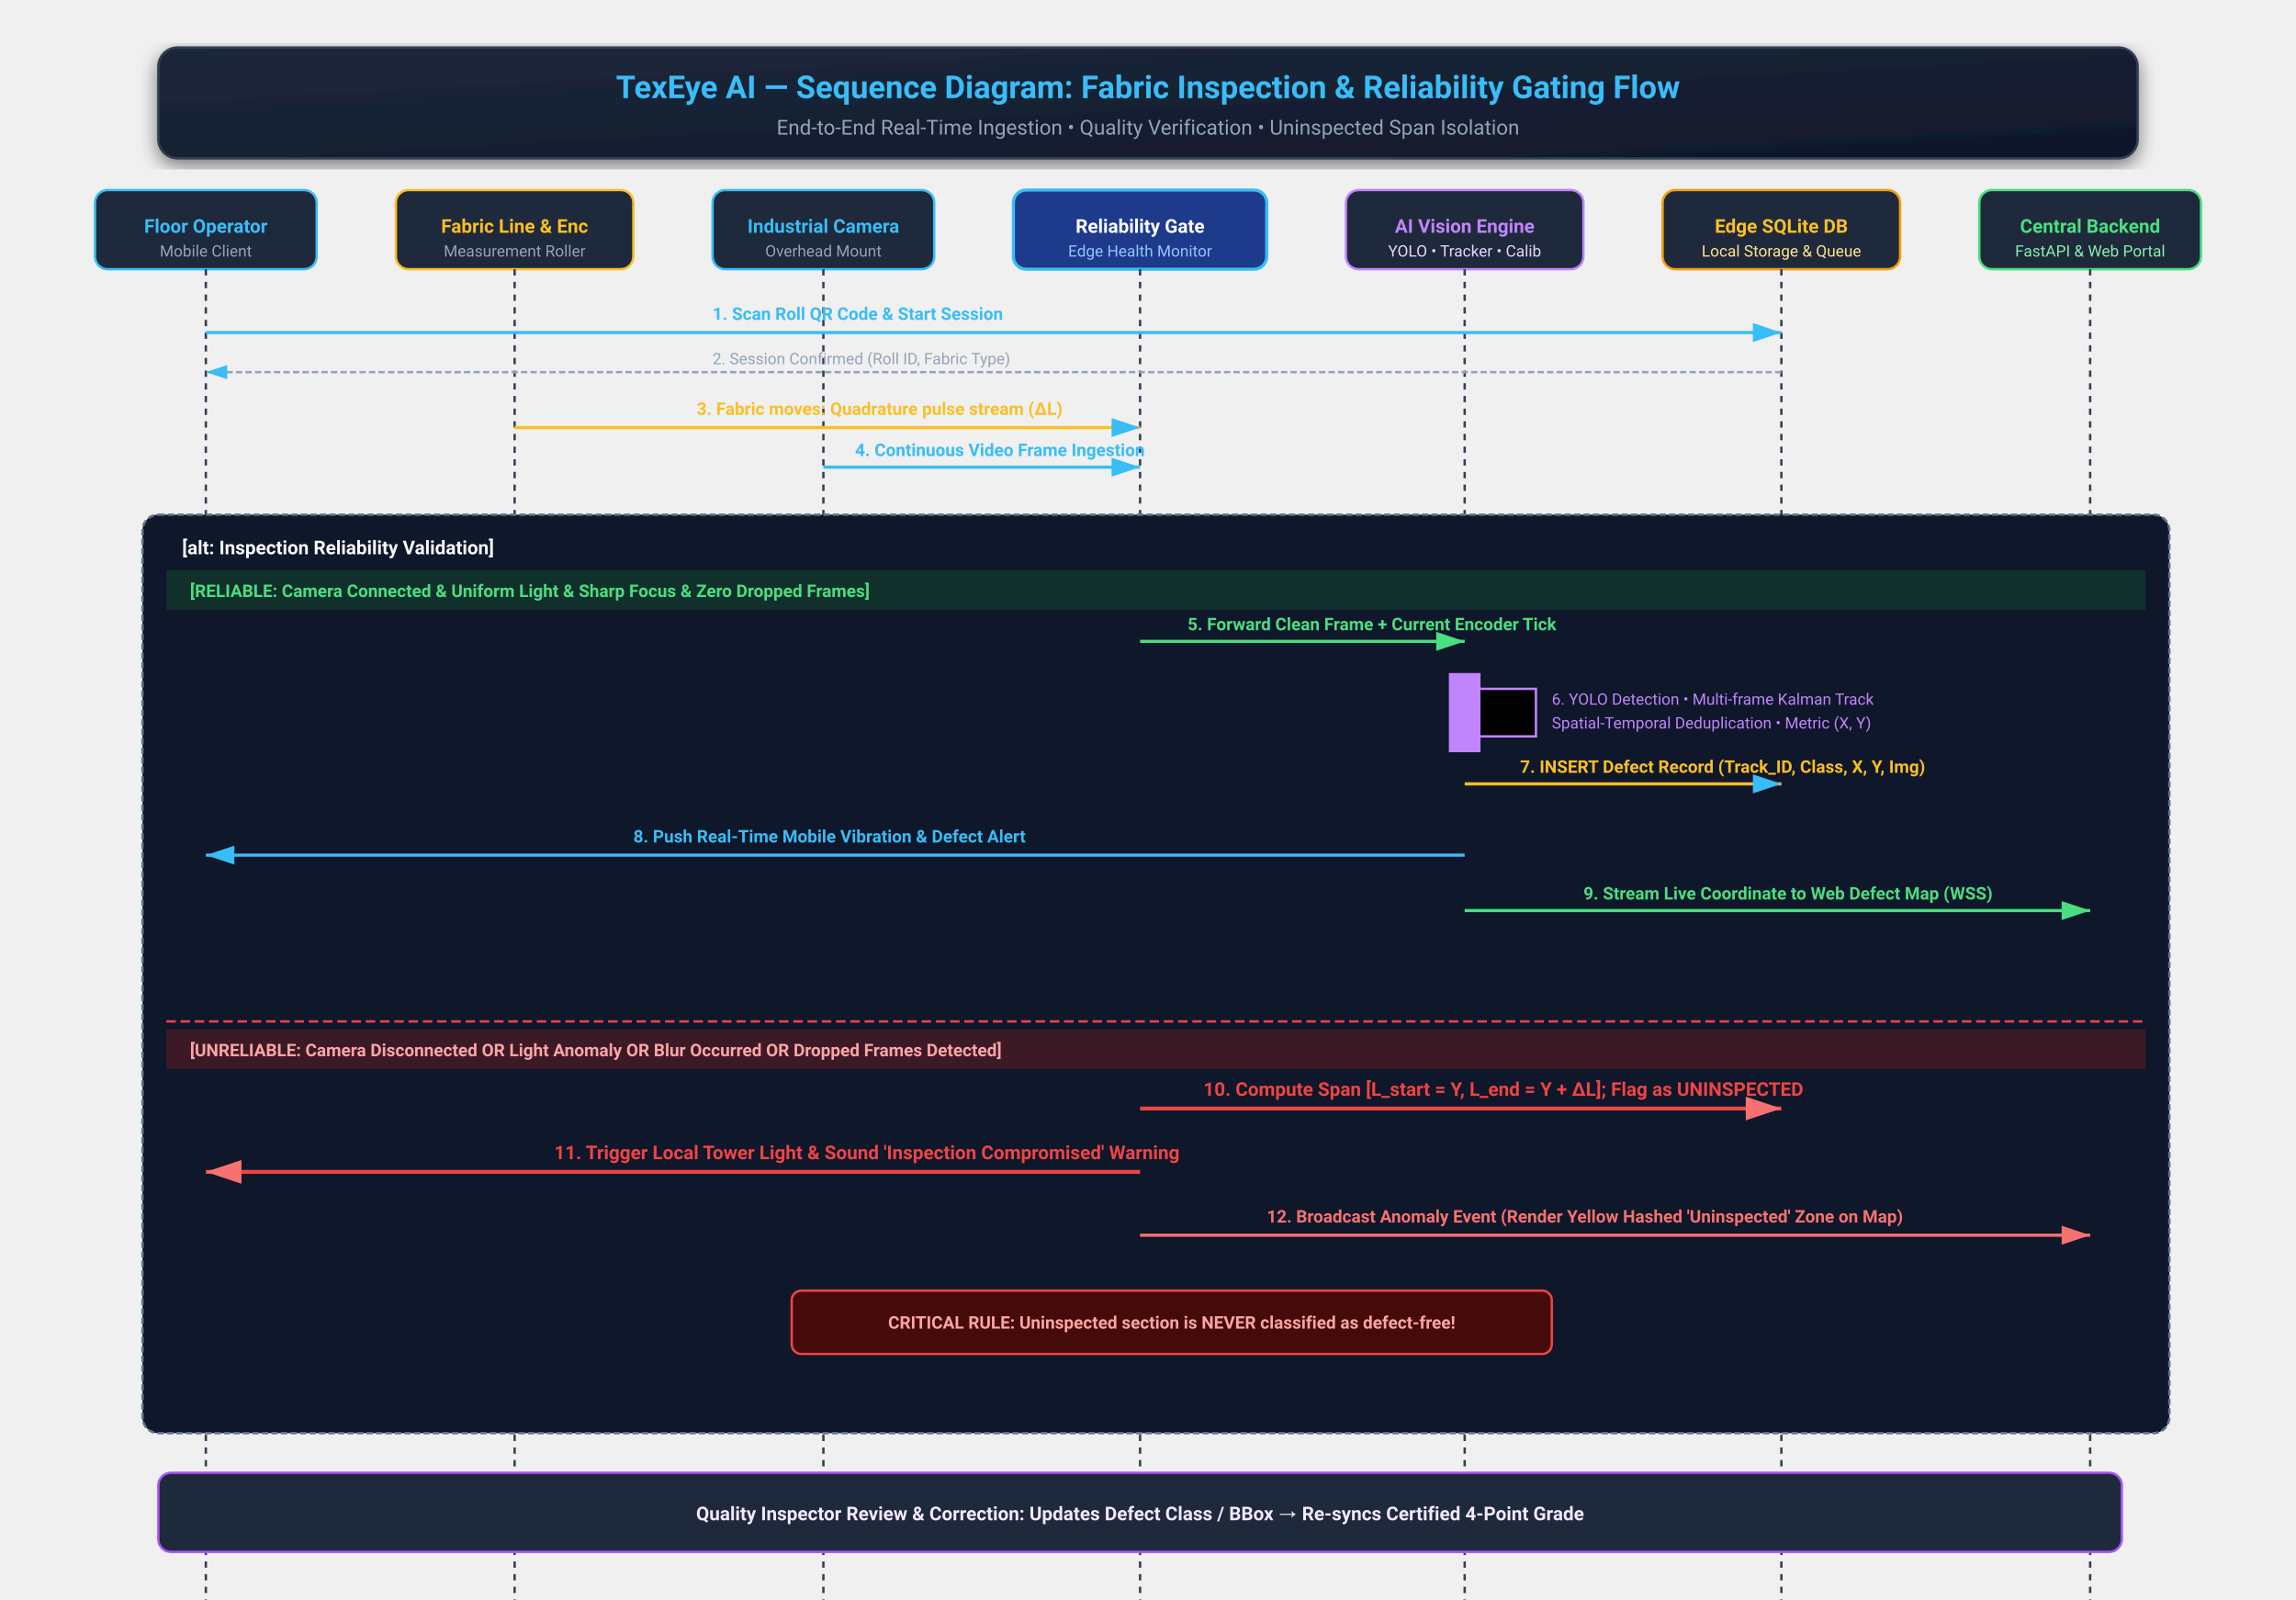
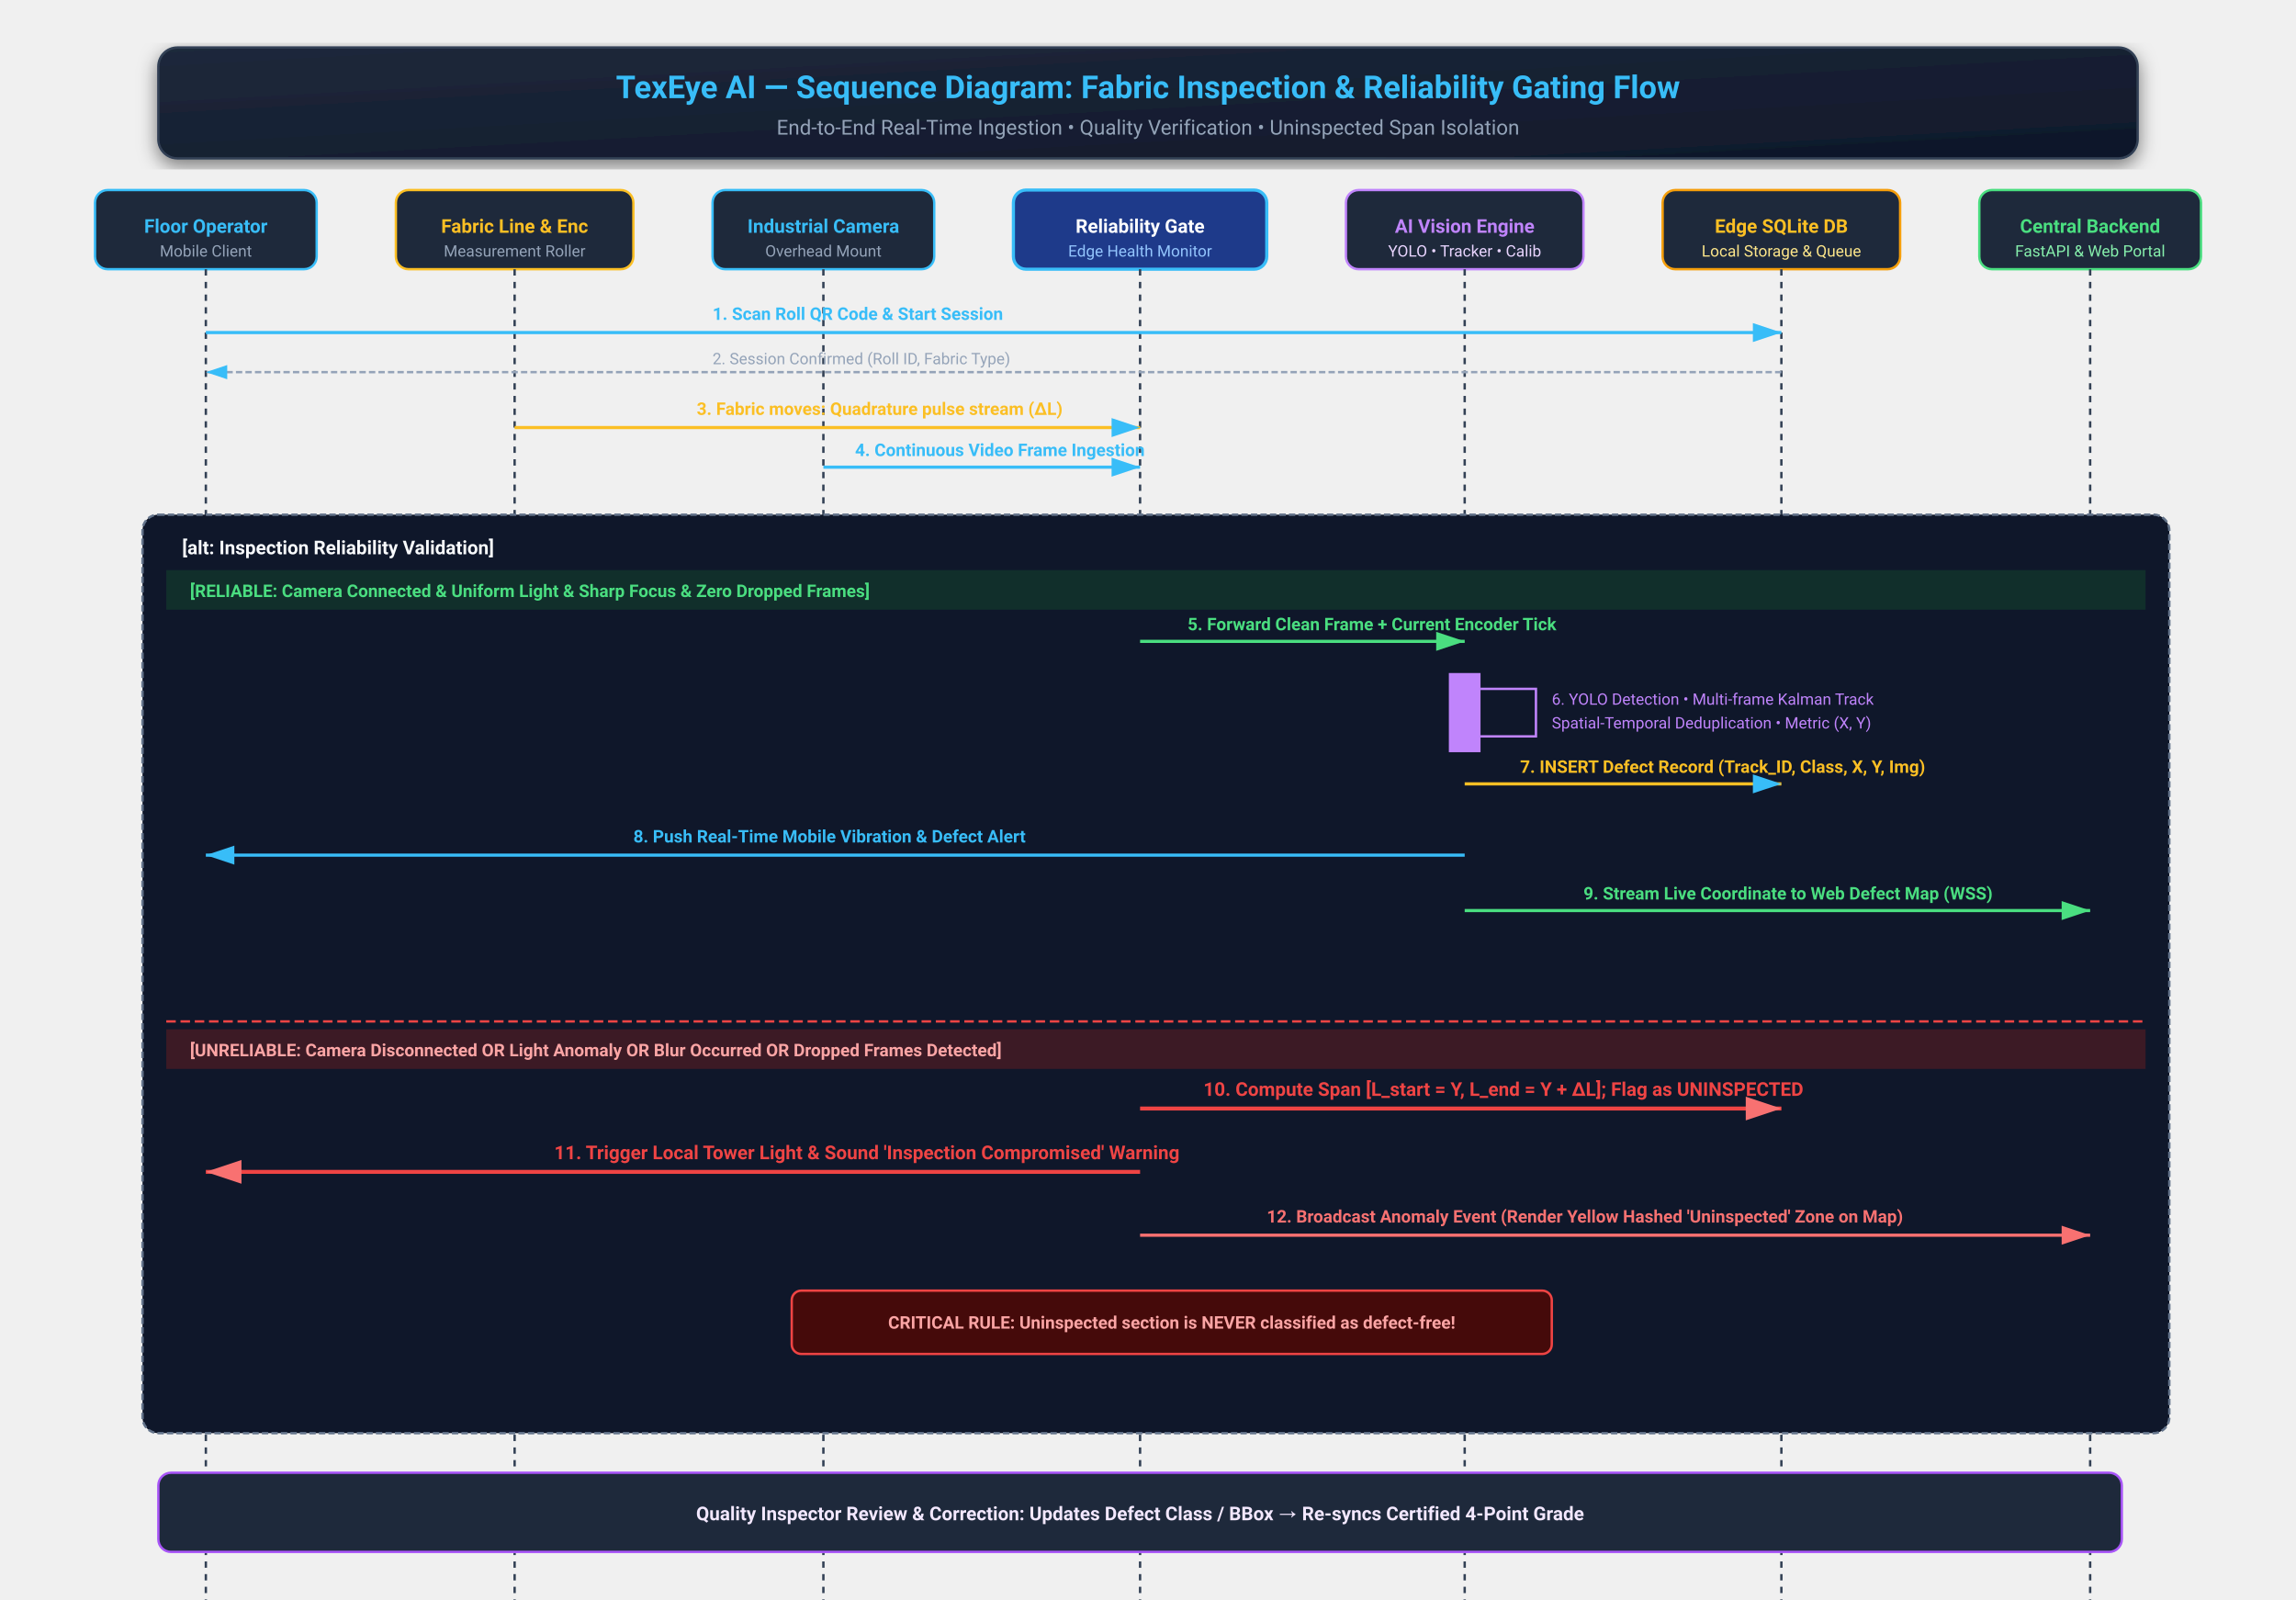
<svg xmlns="http://www.w3.org/2000/svg" viewBox="0 0 1450 1010" width="100%" height="100%" style="background-color: #0b1120; font-family: -apple-system, BlinkMacSystemFont, 'Segoe UI', Roboto, Helvetica, Arial, sans-serif;">
  <defs>
    <linearGradient id="hdr12" x1="0%" y1="0%" x2="100%" y2="100%">
      <stop offset="0%" stop-color="#1e293b" />
      <stop offset="100%" stop-color="#0f172a" />
    </linearGradient>
    <filter id="sh12" x="-10%" y="-10%" width="120%" height="120%">
      <feDropShadow dx="0" dy="4" stdDeviation="6" flood-color="#000000" flood-opacity="0.5" />
    </filter>
    <marker id="mB12" markerWidth="10" markerHeight="10" refX="9" refY="3" orient="auto">
      <path d="M0,0 L0,6 L9,3 z" fill="#38bdf8" />
    </marker>
    <marker id="mG12" markerWidth="10" markerHeight="10" refX="9" refY="3" orient="auto">
      <path d="M0,0 L0,6 L9,3 z" fill="#4ade80" />
    </marker>
    <marker id="mR12" markerWidth="10" markerHeight="10" refX="9" refY="3" orient="auto">
      <path d="M0,0 L0,6 L9,3 z" fill="#f87171" />
    </marker>
    <marker id="mP12" markerWidth="10" markerHeight="10" refX="9" refY="3" orient="auto">
      <path d="M0,0 L0,6 L9,3 z" fill="#c084fc" />
    </marker>
  </defs>
  <g transform="translate(100, 30)" filter="url(#sh12)">
    <rect width="1250" height="70" rx="12" fill="url(#hdr12)" stroke="#334155" stroke-width="1.5" />
    <text x="625" y="32" fill="#38bdf8" font-size="20" font-weight="bold" text-anchor="middle">TexEye AI — Sequence Diagram: Fabric Inspection &amp; Reliability Gating Flow</text>
    <text x="625" y="55" fill="#94a3b8" font-size="13" text-anchor="middle">End-to-End Real-Time Ingestion • Quality Verification • Uninspected Span Isolation</text>
  </g>
  <g transform="translate(60, 120)">
    <rect width="140" height="50" rx="8" fill="#1e293b" stroke="#38bdf8" stroke-width="1.5" />
    <text x="70" y="27" fill="#38bdf8" font-size="12" font-weight="bold" text-anchor="middle">Floor Operator</text>
    <text x="70" y="42" fill="#94a3b8" font-size="10" text-anchor="middle">Mobile Client</text>
    <line x1="70" y1="50" x2="70" y2="980" stroke="#334155" stroke-width="1.5" stroke-dasharray="4 4" />
  </g>
  <g transform="translate(250, 120)">
    <rect width="150" height="50" rx="8" fill="#1e293b" stroke="#fbbf24" stroke-width="1.5" />
    <text x="75" y="27" fill="#fbbf24" font-size="12" font-weight="bold" text-anchor="middle">Fabric Line &amp; Enc</text>
    <text x="75" y="42" fill="#94a3b8" font-size="10" text-anchor="middle">Measurement Roller</text>
    <line x1="75" y1="50" x2="75" y2="980" stroke="#334155" stroke-width="1.5" stroke-dasharray="4 4" />
  </g>
  <g transform="translate(450, 120)">
    <rect width="140" height="50" rx="8" fill="#1e293b" stroke="#38bdf8" stroke-width="1.5" />
    <text x="70" y="27" fill="#38bdf8" font-size="12" font-weight="bold" text-anchor="middle">Industrial Camera</text>
    <text x="70" y="42" fill="#94a3b8" font-size="10" text-anchor="middle">Overhead Mount</text>
    <line x1="70" y1="50" x2="70" y2="980" stroke="#334155" stroke-width="1.5" stroke-dasharray="4 4" />
  </g>
  <g transform="translate(640, 120)">
    <rect width="160" height="50" rx="8" fill="#1e3a8a" stroke="#38bdf8" stroke-width="2" />
    <text x="80" y="27" fill="#ffffff" font-size="12" font-weight="bold" text-anchor="middle">Reliability Gate</text>
    <text x="80" y="42" fill="#93c5fd" font-size="10" text-anchor="middle">Edge Health Monitor</text>
    <line x1="80" y1="50" x2="80" y2="980" stroke="#334155" stroke-width="1.5" stroke-dasharray="4 4" />
  </g>
  <g transform="translate(850, 120)">
    <rect width="150" height="50" rx="8" fill="#1e293b" stroke="#c084fc" stroke-width="1.5" />
    <text x="75" y="27" fill="#c084fc" font-size="12" font-weight="bold" text-anchor="middle">AI Vision Engine</text>
    <text x="75" y="42" fill="#e9d5ff" font-size="10" text-anchor="middle">YOLO • Tracker • Calib</text>
    <line x1="75" y1="50" x2="75" y2="980" stroke="#334155" stroke-width="1.5" stroke-dasharray="4 4" />
  </g>
  <g transform="translate(1050, 120)">
    <rect width="150" height="50" rx="8" fill="#1e293b" stroke="#f59e0b" stroke-width="1.5" />
    <text x="75" y="27" fill="#fbbf24" font-size="12" font-weight="bold" text-anchor="middle">Edge SQLite DB</text>
    <text x="75" y="42" fill="#fde68a" font-size="10" text-anchor="middle">Local Storage &amp; Queue</text>
    <line x1="75" y1="50" x2="75" y2="980" stroke="#334155" stroke-width="1.5" stroke-dasharray="4 4" />
  </g>
  <g transform="translate(1250, 120)">
    <rect width="140" height="50" rx="8" fill="#1e293b" stroke="#4ade80" stroke-width="1.5" />
    <text x="70" y="27" fill="#4ade80" font-size="12" font-weight="bold" text-anchor="middle">Central Backend</text>
    <text x="70" y="42" fill="#86efac" font-size="10" text-anchor="middle">FastAPI &amp; Web Portal</text>
    <line x1="70" y1="50" x2="70" y2="980" stroke="#334155" stroke-width="1.5" stroke-dasharray="4 4" />
  </g>
-   <path d="M 130 210 L 1125 210" stroke="#38bdf8" stroke-width="2" marker-end="url(#mB12)" />
+   <path d="M 130 210 L 1125 210" stroke="#38bdf8" stroke-width="2" marker-end="url(#mB12)" fill="none" />
  <text x="450" y="202" fill="#38bdf8" font-size="11" font-weight="bold">1. Scan Roll QR Code &amp; Start Session</text>
-   <path d="M 1125 235 L 130 235" stroke="#94a3b8" stroke-width="1.5" stroke-dasharray="4 2" marker-end="url(#mB12)" />
+   <path d="M 1125 235 L 130 235" stroke="#94a3b8" stroke-width="1.5" stroke-dasharray="4 2" marker-end="url(#mB12)" fill="none" />
  <text x="450" y="230" fill="#94a3b8" font-size="10">2. Session Confirmed (Roll ID, Fabric Type)</text>
-   <path d="M 325 270 L 720 270" stroke="#fbbf24" stroke-width="2" marker-end="url(#mB12)" />
+   <path d="M 325 270 L 720 270" stroke="#fbbf24" stroke-width="2" marker-end="url(#mB12)" fill="none" />
  <text x="440" y="262" fill="#fbbf24" font-size="11" font-weight="bold">3. Fabric moves: Quadrature pulse stream (ΔL)</text>
-   <path d="M 520 295 L 720 295" stroke="#38bdf8" stroke-width="2" marker-end="url(#mB12)" />
+   <path d="M 520 295 L 720 295" stroke="#38bdf8" stroke-width="2" marker-end="url(#mB12)" fill="none" />
  <text x="540" y="288" fill="#38bdf8" font-size="11" font-weight="bold">4. Continuous Video Frame Ingestion</text>
  <g transform="translate(90, 325)">
    <rect width="1280" height="580" rx="10" fill="#0f172a" stroke="#64748b" stroke-width="1.5" stroke-dasharray="4 2" />
    <text x="25" y="25" fill="#f8fafc" font-size="12" font-weight="bold">[alt: Inspection Reliability Validation]</text>
    <rect x="15" y="35" width="1250" height="25" fill="#14532d" opacity="0.4" />
    <text x="30" y="52" fill="#4ade80" font-size="11" font-weight="bold">[RELIABLE: Camera Connected &amp; Uniform Light &amp; Sharp Focus &amp; Zero Dropped Frames]</text>
    <line x1="15" y1="320" x2="1265" y2="320" stroke="#ef4444" stroke-width="1.5" stroke-dasharray="6 3" />
    <rect x="15" y="325" width="1250" height="25" fill="#7f1d1d" opacity="0.4" />
    <text x="30" y="342" fill="#fca5a5" font-size="11" font-weight="bold">[UNRELIABLE: Camera Disconnected OR Light Anomaly OR Blur Occurred OR Dropped Frames Detected]</text>
  </g>
-   <path d="M 720 405 L 925 405" stroke="#4ade80" stroke-width="2" marker-end="url(#mG12)" />
+   <path d="M 720 405 L 925 405" stroke="#4ade80" stroke-width="2" marker-end="url(#mG12)" fill="none" />
  <text x="750" y="398" fill="#4ade80" font-size="11" font-weight="bold">5. Forward Clean Frame + Current Encoder Tick</text>
  <rect x="915" y="425" width="20" height="50" fill="#c084fc" />
-   <path d="M 935 435 L 970 435 L 970 465 L 935 465" stroke="#c084fc" stroke-width="1.5" />
+   <path d="M 935 435 L 970 435 L 970 465 L 935 465" stroke="#c084fc" stroke-width="1.5" fill="none" />
  <text x="980" y="445" fill="#c084fc" font-size="10">6. YOLO Detection • Multi-frame Kalman Track</text>
  <text x="980" y="460" fill="#c084fc" font-size="10">Spatial-Temporal Deduplication • Metric (X, Y)</text>
-   <path d="M 925 495 L 1125 495" stroke="#fbbf24" stroke-width="2" marker-end="url(#mB12)" />
+   <path d="M 925 495 L 1125 495" stroke="#fbbf24" stroke-width="2" marker-end="url(#mB12)" fill="none" />
  <text x="960" y="488" fill="#fbbf24" font-size="11" font-weight="bold">7. INSERT Defect Record (Track_ID, Class, X, Y, Img)</text>
-   <path d="M 925 540 L 130 540" stroke="#38bdf8" stroke-width="2" marker-end="url(#mB12)" />
+   <path d="M 925 540 L 130 540" stroke="#38bdf8" stroke-width="2" marker-end="url(#mB12)" fill="none" />
  <text x="400" y="532" fill="#38bdf8" font-size="11" font-weight="bold">8. Push Real-Time Mobile Vibration &amp; Defect Alert</text>
-   <path d="M 925 575 L 1320 575" stroke="#4ade80" stroke-width="2" marker-end="url(#mG12)" />
+   <path d="M 925 575 L 1320 575" stroke="#4ade80" stroke-width="2" marker-end="url(#mG12)" fill="none" />
  <text x="1000" y="568" fill="#4ade80" font-size="11" font-weight="bold">9. Stream Live Coordinate to Web Defect Map (WSS)</text>
-   <path d="M 720 700 L 1125 700" stroke="#ef4444" stroke-width="2.5" marker-end="url(#mR12)" />
+   <path d="M 720 700 L 1125 700" stroke="#ef4444" stroke-width="2.5" marker-end="url(#mR12)" fill="none" />
  <text x="760" y="692" fill="#ef4444" font-size="12" font-weight="bold">10. Compute Span [L_start = Y, L_end = Y + ΔL]; Flag as UNINSPECTED</text>
-   <path d="M 720 740 L 130 740" stroke="#ef4444" stroke-width="2.5" marker-end="url(#mR12)" />
+   <path d="M 720 740 L 130 740" stroke="#ef4444" stroke-width="2.5" marker-end="url(#mR12)" fill="none" />
  <text x="350" y="732" fill="#ef4444" font-size="12" font-weight="bold">11. Trigger Local Tower Light &amp; Sound 'Inspection Compromised' Warning</text>
-   <path d="M 720 780 L 1320 780" stroke="#f87171" stroke-width="2" marker-end="url(#mR12)" />
+   <path d="M 720 780 L 1320 780" stroke="#f87171" stroke-width="2" marker-end="url(#mR12)" fill="none" />
  <text x="800" y="772" fill="#f87171" font-size="11" font-weight="bold">12. Broadcast Anomaly Event (Render Yellow Hashed 'Uninspected' Zone on Map)</text>
  <g transform="translate(500, 815)">
    <rect width="480" height="40" rx="6" fill="#450a0a" stroke="#ef4444" stroke-width="1.5" />
    <text x="240" y="24" fill="#fca5a5" font-size="11" font-weight="bold" text-anchor="middle">CRITICAL RULE: Uninspected section is NEVER classified as defect-free!</text>
  </g>
  <g transform="translate(100, 930)">
    <rect width="1240" height="50" rx="8" fill="#1e293b" stroke="#a855f7" stroke-width="1.5" />
    <text x="620" y="30" fill="#f3e8ff" font-size="12" font-weight="bold" text-anchor="middle">Quality Inspector Review &amp; Correction: Updates Defect Class / BBox → Re-syncs Certified 4-Point Grade</text>
  </g>
</svg>
